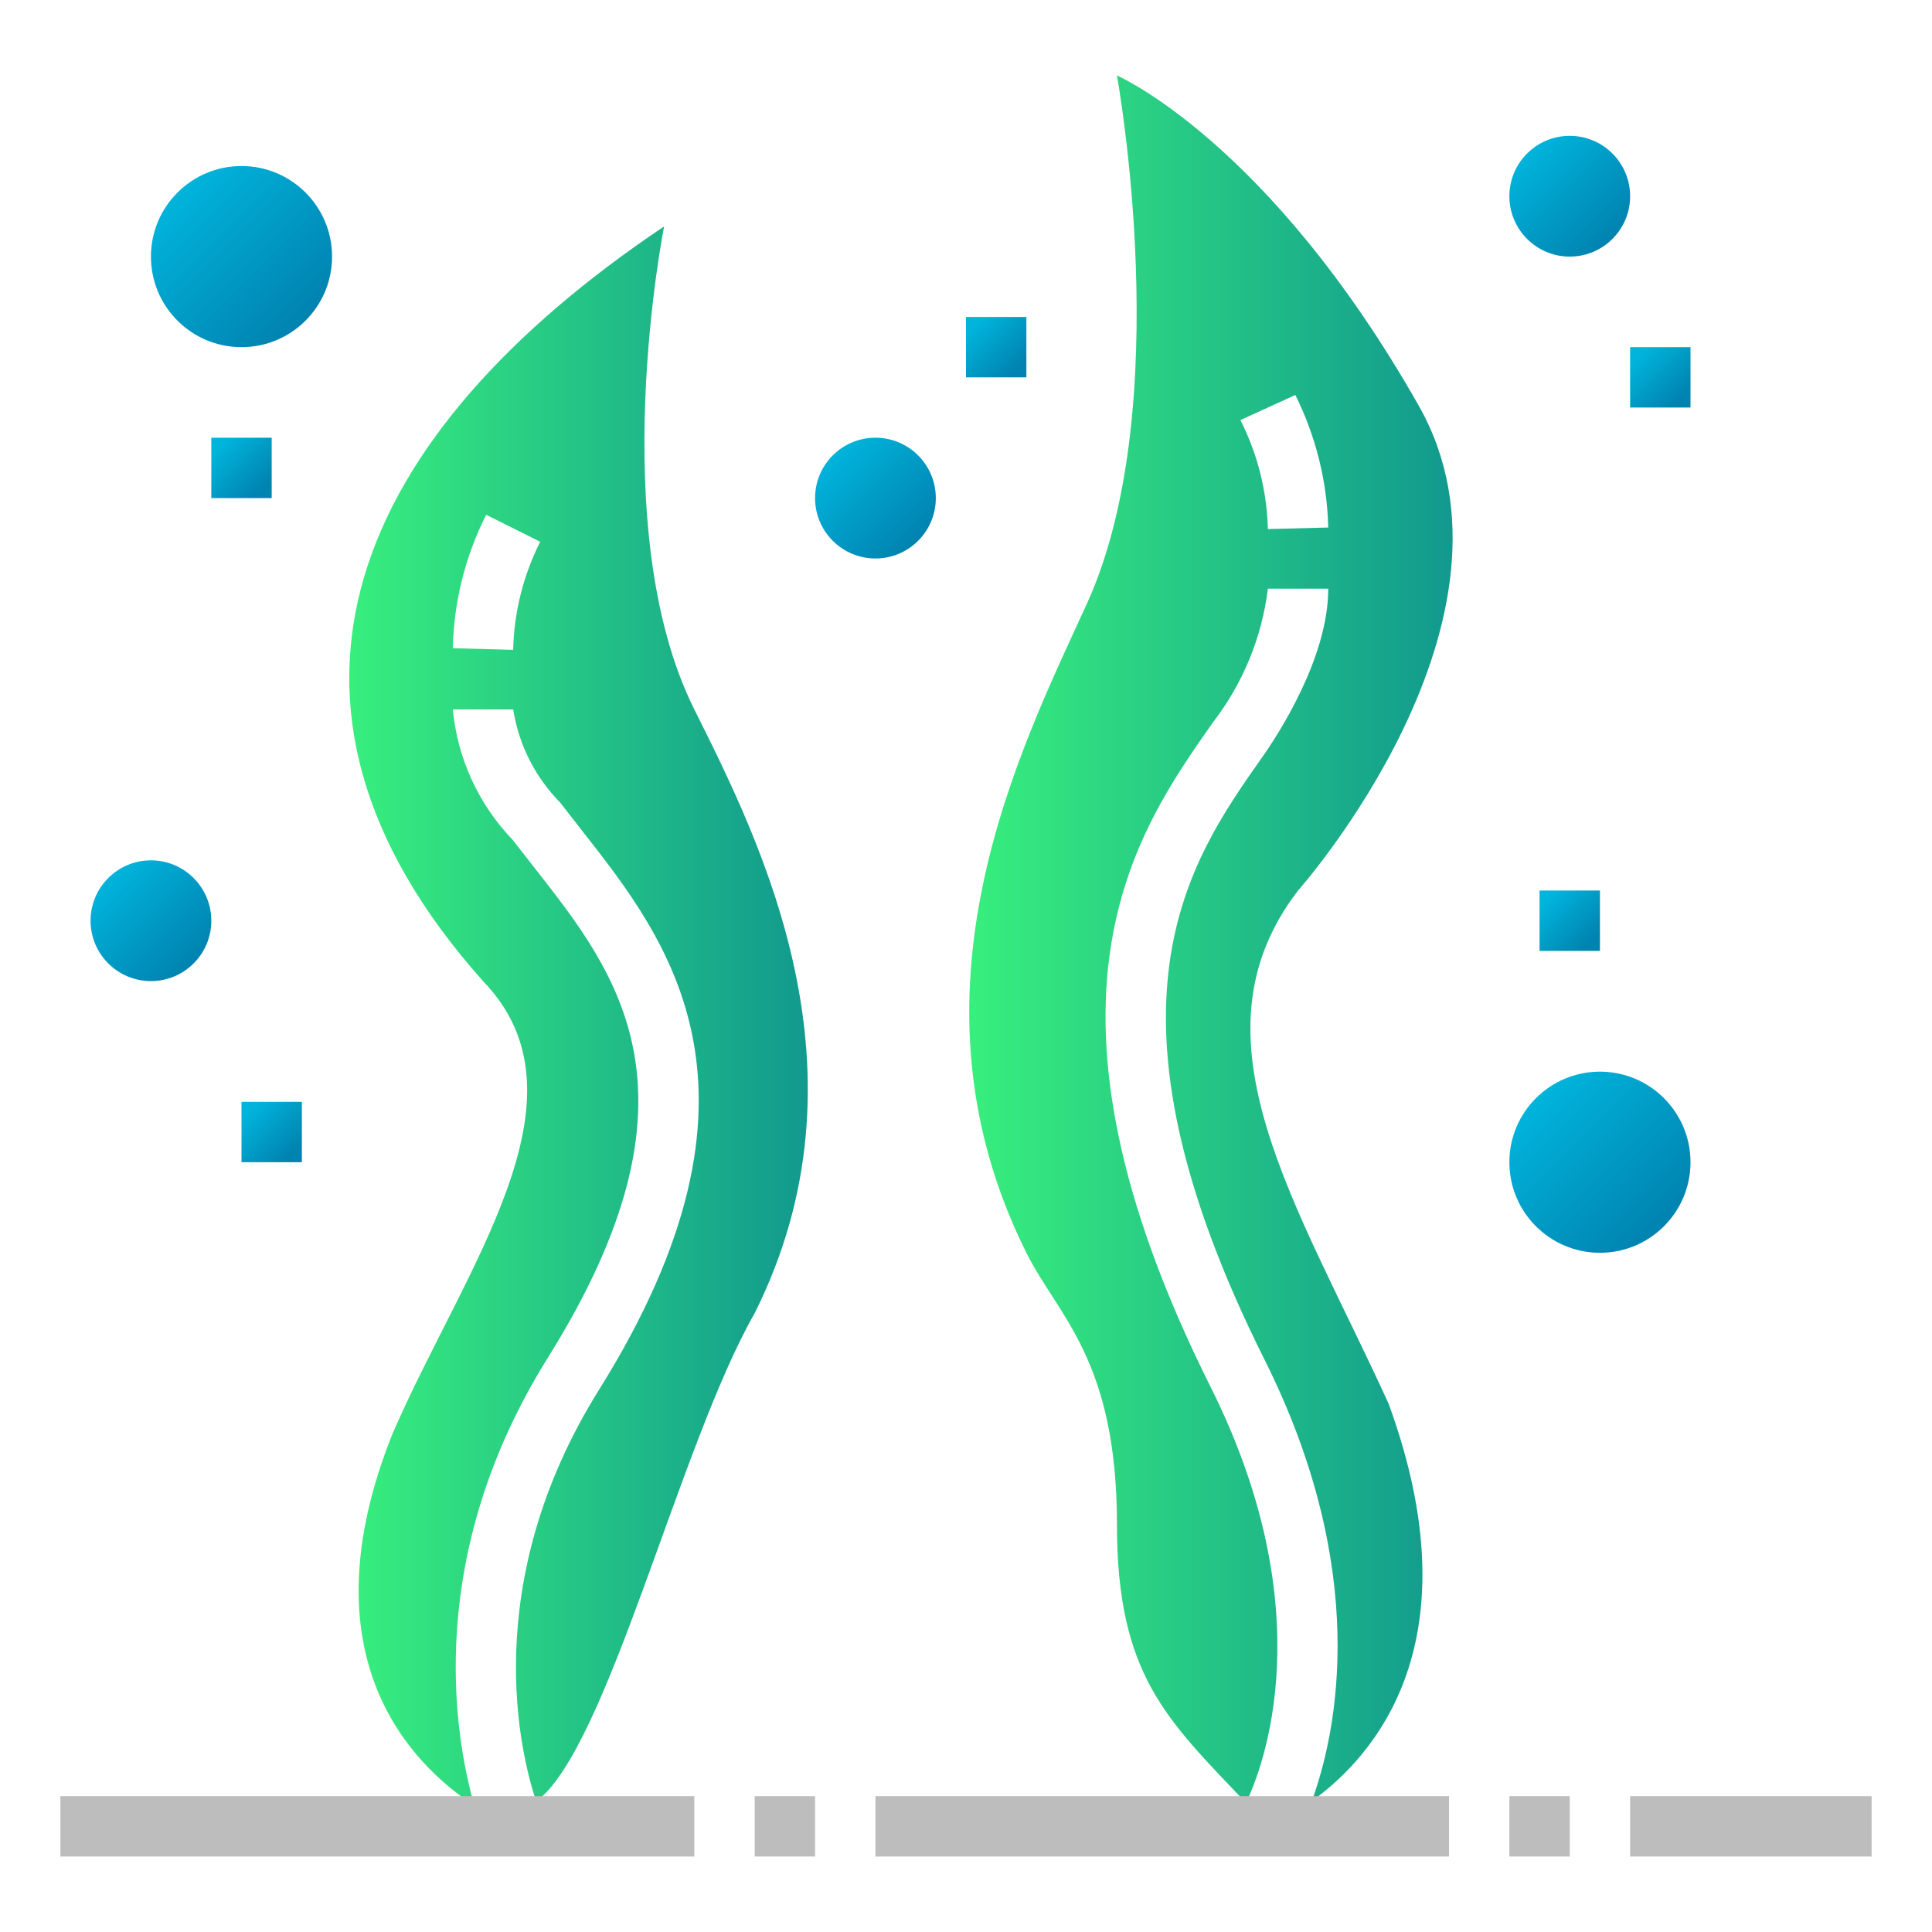
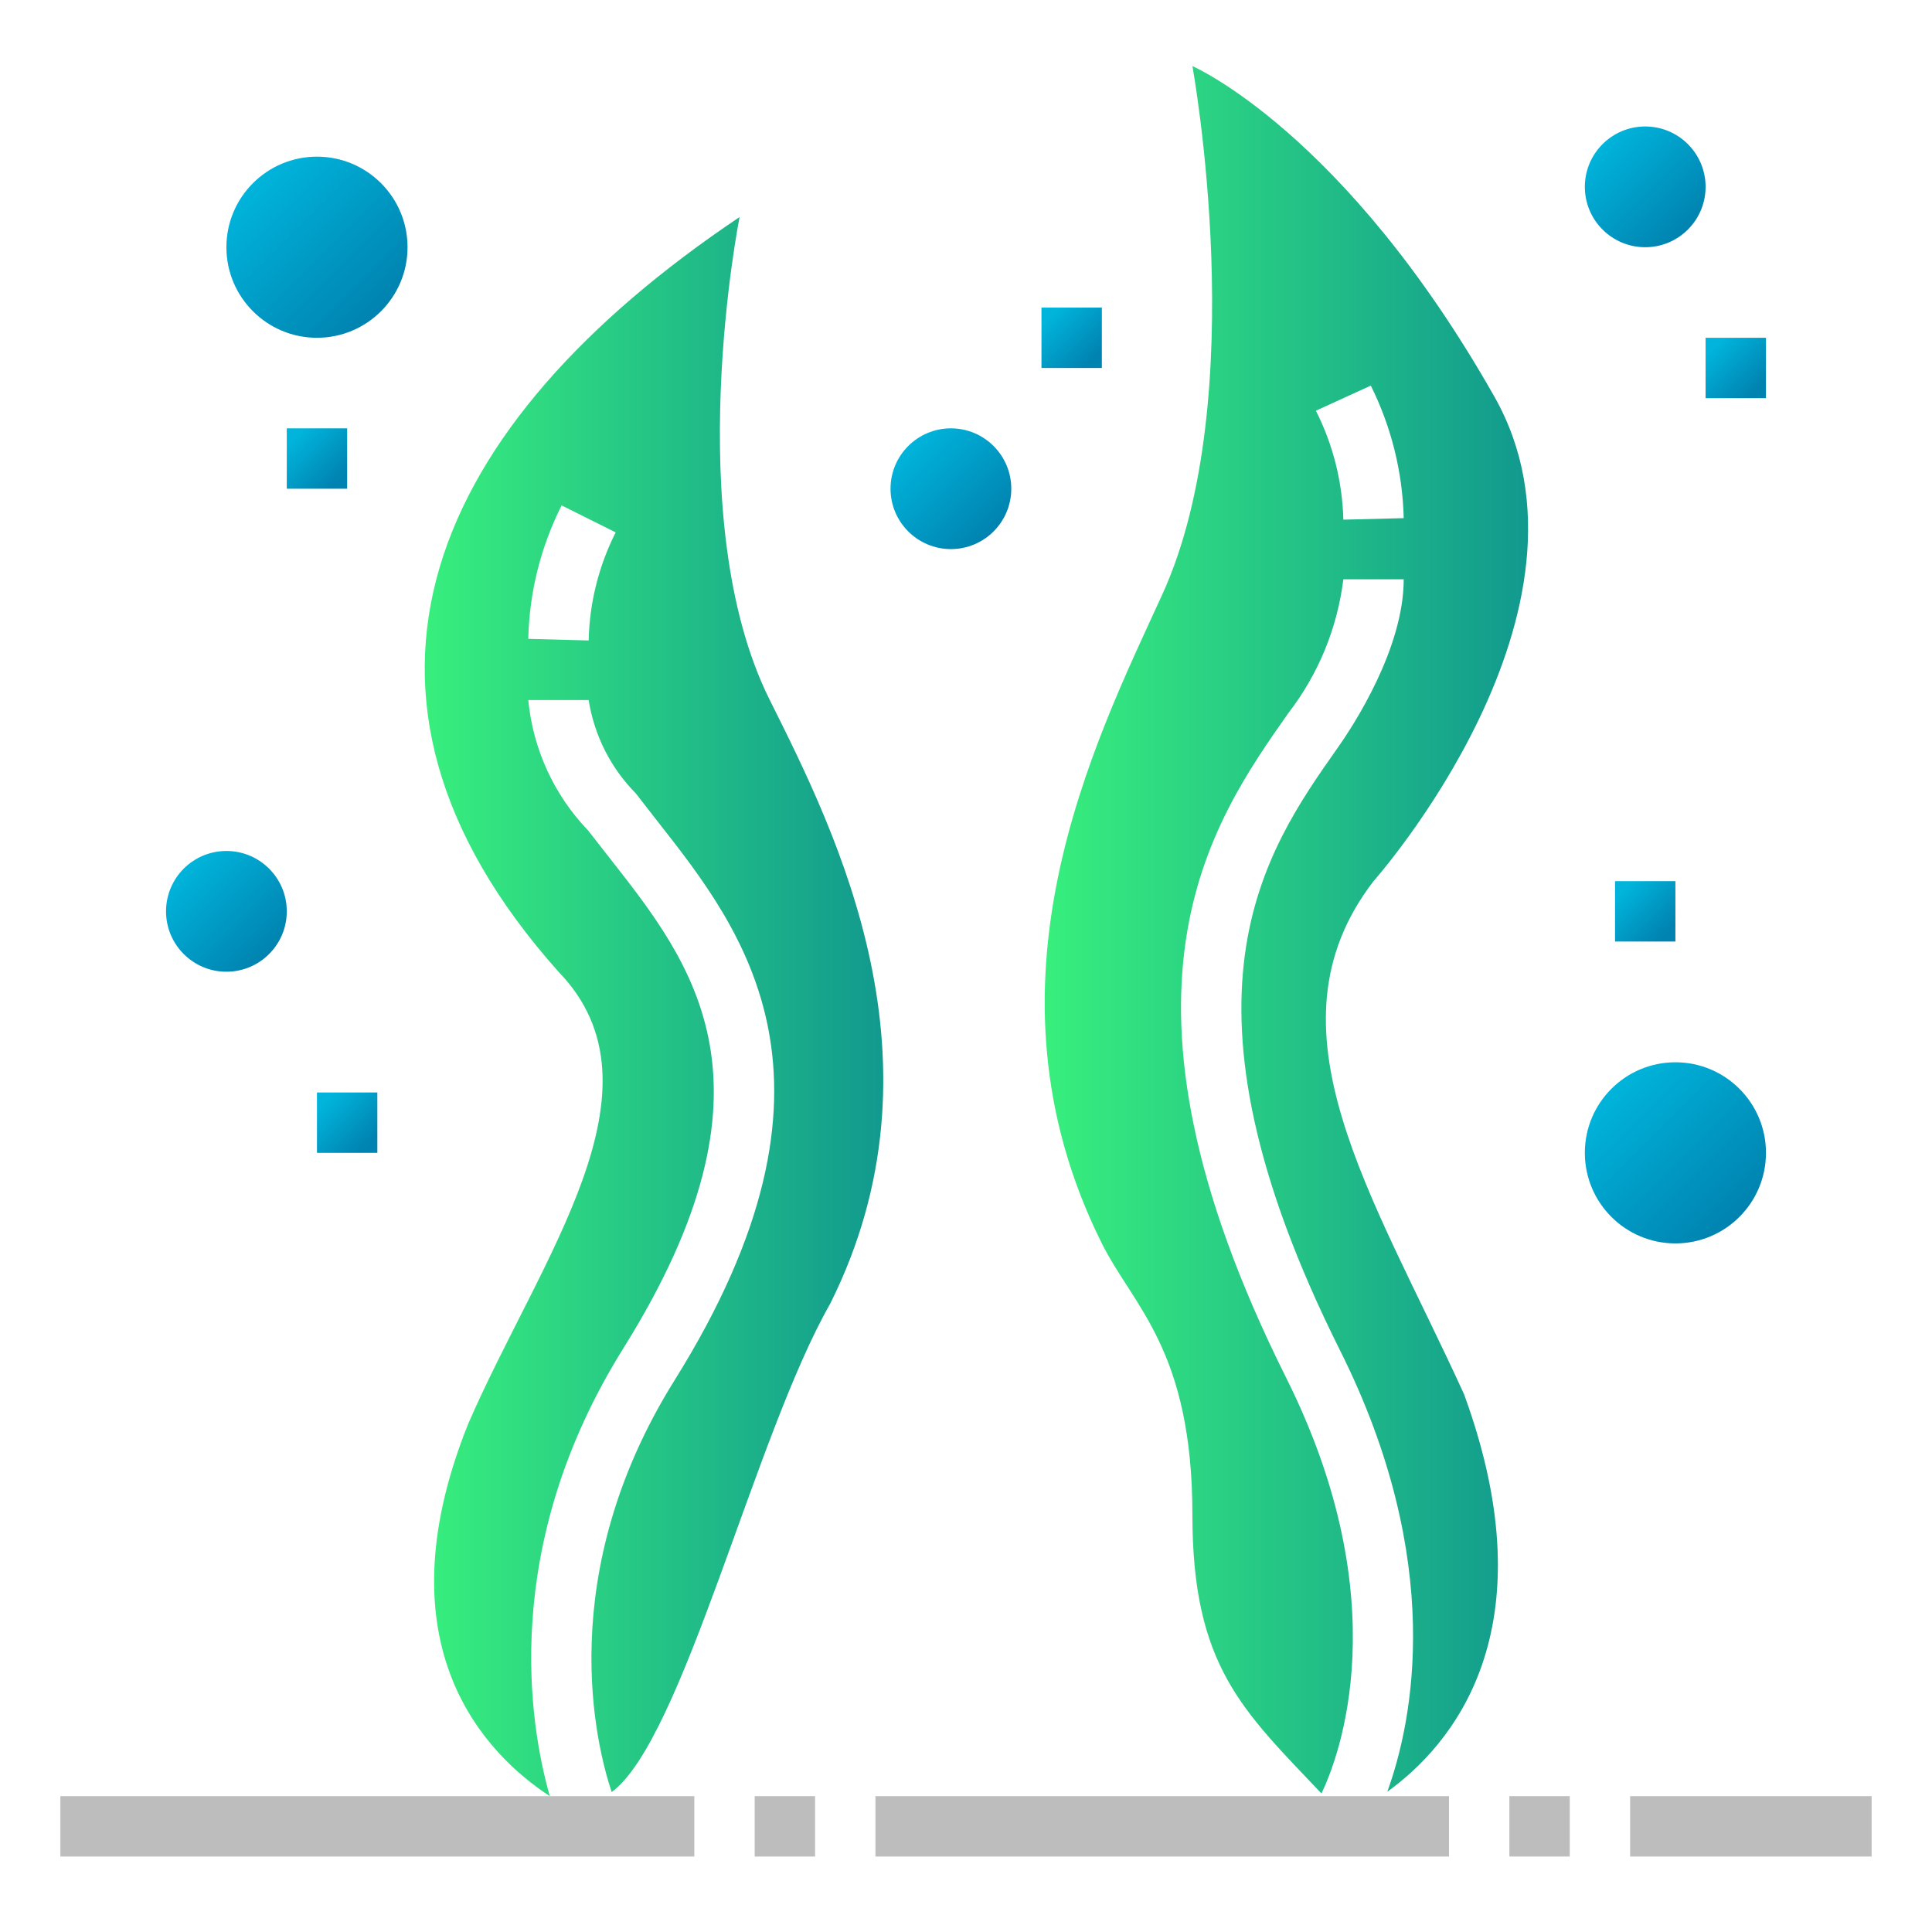
<svg xmlns="http://www.w3.org/2000/svg" style="isolation:isolate" viewBox="0 0 512 512" width="512pt" height="512pt">
  <defs>
-     <clipPath id="_clipPath_FPBMWX1pZCh3MjWXIFQhWUW90eHmdkBq">
+     <clipPath id="_clipPath_4NfAKqNIcGE4Pq7cCVoaABaRvmeTS3b3">
      <rect width="512" height="512" />
    </clipPath>
  </defs>
-   <g clip-path="url(#_clipPath_FPBMWX1pZCh3MjWXIFQhWUW90eHmdkBq)">
-     <linearGradient id="_lgradient_0" x1="0" y1="0.5" x2="1" y2="0.5" gradientTransform="matrix(121.518,0,0,418.484,92.557,60)" gradientUnits="userSpaceOnUse">
-       <stop offset="0%" stop-opacity="1" style="stop-color:rgb(56,239,125)" />
-       <stop offset="100%" stop-opacity="1" style="stop-color:rgb(17,153,142)" />
-     </linearGradient>
-     <path d=" M 125.705 478.484 C 109.067 467.593 80.379 439.054 104 380 C 123.041 335.985 158 291 128 260 C 62 186 94 115 176 60 C 176 60 160 140 184 188 C 201.887 223.777 232 284 200 348 C 180 383 160.958 463.545 142.103 477.397 L 142.103 477.397 C 137.966 465.058 126.559 419.795 158.785 368.238 C 208.313 288.961 177.078 249.199 154.266 220.16 L 148.488 212.734 C 141.84 206 137.473 197.348 136 188 L 120 188 C 121.234 200.988 126.828 213.176 135.871 222.586 L 141.688 230.031 C 163.77 258.16 188.801 290.031 145.215 359.762 C 112.353 412.339 120.322 459.581 125.705 478.484 Z  M 136 172.215 L 120 171.785 C 120.273 159.484 123.293 147.402 128.84 136.426 L 143.16 143.574 C 138.664 152.469 136.219 162.254 136 172.215 L 136 172.215 Z " fill-rule="evenodd" fill="url(#_lgradient_0)" />
-     <linearGradient id="_lgradient_1" x1="0" y1="0.5" x2="1" y2="0.5" gradientTransform="matrix(128.1,0,0,457.77,256.86,20)" gradientUnits="userSpaceOnUse">
-       <stop offset="0%" stop-opacity="1" style="stop-color:rgb(56,239,125)" />
-       <stop offset="100%" stop-opacity="1" style="stop-color:rgb(17,153,142)" />
-     </linearGradient>
-     <path d=" M 347.646 477.314 C 364.415 465.243 390.996 434.911 368 372 C 343.738 318.805 314 275 344 236 C 344 236 408 164 376 107.543 C 336.223 37.383 296 20 296 20 C 296 20 312 107.543 288 160.07 C 270.113 199.199 237.602 263.113 272 332 C 280.367 348.762 296 360.223 296 404 C 296 444.131 309.446 455.841 330.198 477.77 C 334.726 468.379 350.68 427.264 320.84 367.594 C 269.594 265.098 300.84 220.754 321.465 191.406 C 329.395 181.121 334.414 168.891 336 156 L 352 156 C 352 174.398 338.641 194.793 334.535 200.609 C 314.977 228.398 288.137 266.473 335.16 360.426 C 363.142 416.399 354.425 458.617 347.646 477.314 Z  M 336 140.199 C 335.746 130.156 333.262 120.293 328.727 111.328 L 343.273 104.672 C 348.719 115.602 351.699 127.594 352 139.801 L 336 140.199 L 336 140.199 Z " fill-rule="evenodd" fill="url(#_lgradient_1)" />
-     <path d=" M 16 476 L 184 476 L 184 492 L 16 492 L 16 476 L 16 476 L 16 476 L 16 476 Z  M 200 476 L 216 476 L 216 492 L 200 492 L 200 476 L 200 476 L 200 476 L 200 476 Z  M 232 476 L 384 476 L 384 492 L 232 492 L 232 476 L 232 476 L 232 476 Z  M 400 476 L 416 476 L 416 492 L 400 492 L 400 476 L 400 476 Z  M 432 476 L 496 476 L 496 492 L 432 492 L 432 476 Z " fill-rule="evenodd" fill="rgb(189,189,189)" />
-     <g>
-       <linearGradient id="_lgradient_2" x1="0.146" y1="0.146" x2="0.854" y2="0.854" gradientTransform="matrix(32,0,0,32,216,116)" gradientUnits="userSpaceOnUse">
-         <stop offset="0%" stop-opacity="1" style="stop-color:rgb(0,180,219)" />
-         <stop offset="98.696%" stop-opacity="1" style="stop-color:rgb(0,131,176)" />
-       </linearGradient>
-       <path d=" M 248 132 C 248 140.836 240.836 148 232 148 C 223.164 148 216 140.836 216 132 C 216 123.164 223.164 116 232 116 C 240.836 116 248 123.164 248 132 Z " fill="url(#_lgradient_2)" />
-       <linearGradient id="_lgradient_3" x1="0.146" y1="0.146" x2="0.854" y2="0.854" gradientTransform="matrix(32,0,0,32,400,36)" gradientUnits="userSpaceOnUse">
-         <stop offset="0%" stop-opacity="1" style="stop-color:rgb(0,180,219)" />
-         <stop offset="98.696%" stop-opacity="1" style="stop-color:rgb(0,131,176)" />
-       </linearGradient>
-       <path d=" M 432 52 C 432 60.836 424.836 68 416 68 C 407.164 68 400 60.836 400 52 C 400 43.164 407.164 36 416 36 C 424.836 36 432 43.164 432 52 Z " fill="url(#_lgradient_3)" />
-       <linearGradient id="_lgradient_4" x1="0.146" y1="0.146" x2="0.854" y2="0.854" gradientTransform="matrix(48,0,0,48,400,284)" gradientUnits="userSpaceOnUse">
-         <stop offset="0%" stop-opacity="1" style="stop-color:rgb(0,180,219)" />
-         <stop offset="98.696%" stop-opacity="1" style="stop-color:rgb(0,131,176)" />
-       </linearGradient>
-       <path d=" M 448 308 C 448 321.254 437.254 332 424 332 C 410.746 332 400 321.254 400 308 C 400 294.746 410.746 284 424 284 C 437.254 284 448 294.746 448 308 Z " fill="url(#_lgradient_4)" />
-       <linearGradient id="_lgradient_5" x1="0.146" y1="0.146" x2="0.854" y2="0.854" gradientTransform="matrix(48,0,0,48,40,44)" gradientUnits="userSpaceOnUse">
-         <stop offset="0%" stop-opacity="1" style="stop-color:rgb(0,180,219)" />
-         <stop offset="98.696%" stop-opacity="1" style="stop-color:rgb(0,131,176)" />
-       </linearGradient>
-       <path d=" M 88 68 C 88 81.254 77.254 92 64 92 C 50.746 92 40 81.254 40 68 C 40 54.746 50.746 44 64 44 C 77.254 44 88 54.746 88 68 Z " fill="url(#_lgradient_5)" />
-       <linearGradient id="_lgradient_6" x1="0.146" y1="0.146" x2="0.854" y2="0.854" gradientTransform="matrix(32,0,0,32,24,228)" gradientUnits="userSpaceOnUse">
-         <stop offset="0%" stop-opacity="1" style="stop-color:rgb(0,180,219)" />
-         <stop offset="98.696%" stop-opacity="1" style="stop-color:rgb(0,131,176)" />
-       </linearGradient>
-       <path d=" M 56 244 C 56 252.836 48.836 260 40 260 C 31.164 260 24 252.836 24 244 C 24 235.164 31.164 228 40 228 C 48.836 228 56 235.164 56 244 Z " fill="url(#_lgradient_6)" />
-       <linearGradient id="_lgradient_7" x1="0.146" y1="0.146" x2="0.854" y2="0.854" gradientTransform="matrix(16,0,0,16,64,292)" gradientUnits="userSpaceOnUse">
-         <stop offset="0%" stop-opacity="1" style="stop-color:rgb(0,180,219)" />
-         <stop offset="98.696%" stop-opacity="1" style="stop-color:rgb(0,131,176)" />
-       </linearGradient>
-       <path d=" M 64 292 L 80 292 L 80 308 L 64 308 L 64 292 Z " fill="url(#_lgradient_7)" />
-       <linearGradient id="_lgradient_8" x1="0.146" y1="0.146" x2="0.854" y2="0.854" gradientTransform="matrix(16,0,0,16,408,236)" gradientUnits="userSpaceOnUse">
-         <stop offset="0%" stop-opacity="1" style="stop-color:rgb(0,180,219)" />
-         <stop offset="98.696%" stop-opacity="1" style="stop-color:rgb(0,131,176)" />
-       </linearGradient>
-       <path d=" M 408 236 L 424 236 L 424 252 L 408 252 L 408 236 Z " fill="url(#_lgradient_8)" />
-       <linearGradient id="_lgradient_9" x1="0.146" y1="0.146" x2="0.854" y2="0.854" gradientTransform="matrix(16,0,0,16,256,84)" gradientUnits="userSpaceOnUse">
-         <stop offset="0%" stop-opacity="1" style="stop-color:rgb(0,180,219)" />
-         <stop offset="98.696%" stop-opacity="1" style="stop-color:rgb(0,131,176)" />
-       </linearGradient>
-       <path d=" M 256 84 L 272 84 L 272 100 L 256 100 L 256 84 Z " fill="url(#_lgradient_9)" />
-       <linearGradient id="_lgradient_10" x1="0.146" y1="0.146" x2="0.854" y2="0.854" gradientTransform="matrix(16,0,0,16,56,116)" gradientUnits="userSpaceOnUse">
-         <stop offset="0%" stop-opacity="1" style="stop-color:rgb(0,180,219)" />
-         <stop offset="98.696%" stop-opacity="1" style="stop-color:rgb(0,131,176)" />
-       </linearGradient>
-       <path d=" M 56 116 L 72 116 L 72 132 L 56 132 L 56 116 Z " fill="url(#_lgradient_10)" />
-       <linearGradient id="_lgradient_11" x1="0.146" y1="0.146" x2="0.854" y2="0.854" gradientTransform="matrix(16,0,0,16,432,92)" gradientUnits="userSpaceOnUse">
-         <stop offset="0%" stop-opacity="1" style="stop-color:rgb(0,180,219)" />
-         <stop offset="98.696%" stop-opacity="1" style="stop-color:rgb(0,131,176)" />
-       </linearGradient>
-       <path d=" M 432 92 L 448 92 L 448 108 L 432 108 L 432 92 Z " fill="url(#_lgradient_11)" />
+   <g clip-path="url(#_clipPath_4NfAKqNIcGE4Pq7cCVoaABaRvmeTS3b3)">
+     <clipPath id="_clipPath_GTnxjYGzCKkthjtJR3k4JAdn5XjyA7Ul">
+       <rect x="0" y="0" width="512" height="512" transform="matrix(1,0,0,1,0,0)" fill="rgb(255,255,255)" />
+     </clipPath>
+     <g clip-path="url(#_clipPath_GTnxjYGzCKkthjtJR3k4JAdn5XjyA7Ul)">
+       <g>
+         <linearGradient id="_lgradient_0" x1="-0" y1="0.5" x2="1" y2="0.5" gradientTransform="matrix(121.518,0,0,418.484,112.557,57.516)" gradientUnits="userSpaceOnUse">
+           <stop offset="0%" stop-opacity="1" style="stop-color:rgb(56,239,125)" />
+           <stop offset="100%" stop-opacity="1" style="stop-color:rgb(17,153,142)" />
+         </linearGradient>
+         <path d=" M 145.705 476 C 129.067 465.109 100.379 436.57 124 377.516 C 143.041 333.501 178 288.516 148 257.516 C 82 183.516 114 112.516 196 57.516 C 196 57.516 180 137.516 204 185.516 C 221.887 221.293 252 281.516 220 345.516 C 200 380.516 180.958 461.061 162.103 474.913 L 162.103 474.913 C 157.966 462.574 146.559 417.311 178.785 365.754 C 228.313 286.477 197.078 246.715 174.266 217.676 L 168.488 210.25 C 161.84 203.516 157.473 194.864 156 185.516 L 140 185.516 C 141.234 198.504 146.828 210.692 155.871 220.102 L 161.688 227.547 C 183.77 255.676 208.801 287.547 165.215 357.278 C 132.353 409.855 140.322 457.097 145.705 476 Z  M 156 169.731 L 140 169.301 C 140.273 157 143.293 144.918 148.84 133.942 L 163.16 141.09 C 158.664 149.985 156.219 159.77 156 169.731 L 156 169.731 Z " fill-rule="evenodd" fill="url(#_lgradient_0)" />
+         <linearGradient id="_lgradient_1" x1="-0" y1="0.5" x2="1" y2="0.5" gradientTransform="matrix(128.099,0,0,457.77,276.861,17.516)" gradientUnits="userSpaceOnUse">
+           <stop offset="0%" stop-opacity="1" style="stop-color:rgb(56,239,125)" />
+           <stop offset="100%" stop-opacity="1" style="stop-color:rgb(17,153,142)" />
+         </linearGradient>
+         <path d=" M 367.646 474.83 C 384.415 462.759 410.996 432.427 388 369.516 C 363.738 316.321 334 272.516 364 233.516 C 364 233.516 428 161.516 396 105.059 C 356.223 34.899 316 17.516 316 17.516 C 316 17.516 332 105.059 308 157.586 C 290.113 196.715 257.602 260.629 292 329.516 C 300.367 346.278 316 357.739 316 401.516 C 316 441.647 329.446 453.357 350.198 475.286 C 354.726 465.895 370.68 424.78 340.84 365.11 C 289.594 262.614 320.84 218.27 341.465 188.922 C 349.395 178.637 354.414 166.407 356 153.516 L 372 153.516 C 372 171.914 358.641 192.309 354.535 198.125 C 334.977 225.914 308.137 263.989 355.16 357.942 C 383.142 413.915 374.425 456.133 367.646 474.83 Z  M 356 137.715 C 355.746 127.672 353.262 117.809 348.727 108.844 L 363.273 102.188 C 368.719 113.118 371.699 125.11 372 137.317 L 356 137.715 L 356 137.715 Z " fill-rule="evenodd" fill="url(#_lgradient_1)" />
+         <path d=" M 16 476 L 184 476 L 184 492 L 16 492 L 16 476 L 16 476 L 16 476 L 16 476 L 16 476 Z  M 200 476 L 216 476 L 216 492 L 200 492 L 200 476 L 200 476 L 200 476 L 200 476 L 200 476 Z  M 232 476 L 384 476 L 384 492 L 232 492 L 232 476 L 232 476 L 232 476 L 232 476 Z  M 400 476 L 416 476 L 416 492 L 400 492 L 400 476 L 400 476 L 400 476 Z  M 432 476 L 496 476 L 496 492 L 432 492 L 432 476 L 432 476 Z " fill-rule="evenodd" fill="rgb(189,189,189)" />
+         <g>
+           <linearGradient id="_lgradient_2" x1="0.146" y1="0.146" x2="0.854" y2="0.854" gradientTransform="matrix(32,0,0,32,236,113.516)" gradientUnits="userSpaceOnUse">
+             <stop offset="0%" stop-opacity="1" style="stop-color:rgb(0,180,219)" />
+             <stop offset="98.696%" stop-opacity="1" style="stop-color:rgb(0,131,176)" />
+           </linearGradient>
+           <path d=" M 268 129.516 C 268 138.352 260.836 145.516 252 145.516 C 243.164 145.516 236 138.352 236 129.516 C 236 120.68 243.164 113.516 252 113.516 C 260.836 113.516 268 120.68 268 129.516 Z " fill="url(#_lgradient_2)" />
+           <linearGradient id="_lgradient_3" x1="0.146" y1="0.146" x2="0.854" y2="0.854" gradientTransform="matrix(32,0,0,32,420,33.516)" gradientUnits="userSpaceOnUse">
+             <stop offset="0%" stop-opacity="1" style="stop-color:rgb(0,180,219)" />
+             <stop offset="98.696%" stop-opacity="1" style="stop-color:rgb(0,131,176)" />
+           </linearGradient>
+           <path d=" M 452 49.516 C 452 58.352 444.836 65.516 436 65.516 C 427.164 65.516 420 58.352 420 49.516 C 420 40.68 427.164 33.516 436 33.516 C 444.836 33.516 452 40.68 452 49.516 Z " fill="url(#_lgradient_3)" />
+           <linearGradient id="_lgradient_4" x1="0.146" y1="0.146" x2="0.854" y2="0.854" gradientTransform="matrix(48,0,0,48,420,281.516)" gradientUnits="userSpaceOnUse">
+             <stop offset="0%" stop-opacity="1" style="stop-color:rgb(0,180,219)" />
+             <stop offset="98.696%" stop-opacity="1" style="stop-color:rgb(0,131,176)" />
+           </linearGradient>
+           <path d=" M 468 305.516 C 468 318.77 457.254 329.516 444 329.516 C 430.746 329.516 420 318.77 420 305.516 C 420 292.262 430.746 281.516 444 281.516 C 457.254 281.516 468 292.262 468 305.516 Z " fill="url(#_lgradient_4)" />
+           <linearGradient id="_lgradient_5" x1="0.146" y1="0.146" x2="0.854" y2="0.854" gradientTransform="matrix(48,0,0,48,60,41.516)" gradientUnits="userSpaceOnUse">
+             <stop offset="0%" stop-opacity="1" style="stop-color:rgb(0,180,219)" />
+             <stop offset="98.696%" stop-opacity="1" style="stop-color:rgb(0,131,176)" />
+           </linearGradient>
+           <path d=" M 108 65.516 C 108 78.77 97.254 89.516 84 89.516 C 70.746 89.516 60 78.77 60 65.516 C 60 52.262 70.746 41.516 84 41.516 C 97.254 41.516 108 52.262 108 65.516 Z " fill="url(#_lgradient_5)" />
+           <linearGradient id="_lgradient_6" x1="0.146" y1="0.146" x2="0.854" y2="0.854" gradientTransform="matrix(32,0,0,32,44,225.516)" gradientUnits="userSpaceOnUse">
+             <stop offset="0%" stop-opacity="1" style="stop-color:rgb(0,180,219)" />
+             <stop offset="98.696%" stop-opacity="1" style="stop-color:rgb(0,131,176)" />
+           </linearGradient>
+           <path d=" M 76 241.516 C 76 250.352 68.836 257.516 60 257.516 C 51.164 257.516 44 250.352 44 241.516 C 44 232.68 51.164 225.516 60 225.516 C 68.836 225.516 76 232.68 76 241.516 Z " fill="url(#_lgradient_6)" />
+           <linearGradient id="_lgradient_7" x1="0.146" y1="0.146" x2="0.854" y2="0.854" gradientTransform="matrix(16,0,0,16,84,289.516)" gradientUnits="userSpaceOnUse">
+             <stop offset="0%" stop-opacity="1" style="stop-color:rgb(0,180,219)" />
+             <stop offset="98.696%" stop-opacity="1" style="stop-color:rgb(0,131,176)" />
+           </linearGradient>
+           <path d=" M 84 289.516 L 100 289.516 L 100 305.516 L 84 305.516 L 84 289.516 Z " fill="url(#_lgradient_7)" />
+           <linearGradient id="_lgradient_8" x1="0.146" y1="0.146" x2="0.854" y2="0.854" gradientTransform="matrix(16,0,0,16,428,233.516)" gradientUnits="userSpaceOnUse">
+             <stop offset="0%" stop-opacity="1" style="stop-color:rgb(0,180,219)" />
+             <stop offset="98.696%" stop-opacity="1" style="stop-color:rgb(0,131,176)" />
+           </linearGradient>
+           <path d=" M 428 233.516 L 444 233.516 L 444 249.516 L 428 249.516 L 428 233.516 Z " fill="url(#_lgradient_8)" />
+           <linearGradient id="_lgradient_9" x1="0.146" y1="0.146" x2="0.854" y2="0.854" gradientTransform="matrix(16,0,0,16,276,81.516)" gradientUnits="userSpaceOnUse">
+             <stop offset="0%" stop-opacity="1" style="stop-color:rgb(0,180,219)" />
+             <stop offset="98.696%" stop-opacity="1" style="stop-color:rgb(0,131,176)" />
+           </linearGradient>
+           <path d=" M 276 81.516 L 292 81.516 L 292 97.516 L 276 97.516 L 276 81.516 Z " fill="url(#_lgradient_9)" />
+           <linearGradient id="_lgradient_10" x1="0.146" y1="0.146" x2="0.854" y2="0.854" gradientTransform="matrix(16,0,0,16,76,113.516)" gradientUnits="userSpaceOnUse">
+             <stop offset="0%" stop-opacity="1" style="stop-color:rgb(0,180,219)" />
+             <stop offset="98.696%" stop-opacity="1" style="stop-color:rgb(0,131,176)" />
+           </linearGradient>
+           <path d=" M 76 113.516 L 92 113.516 L 92 129.516 L 76 129.516 L 76 113.516 Z " fill="url(#_lgradient_10)" />
+           <linearGradient id="_lgradient_11" x1="0.146" y1="0.146" x2="0.854" y2="0.854" gradientTransform="matrix(16,0,0,16,452,89.516)" gradientUnits="userSpaceOnUse">
+             <stop offset="0%" stop-opacity="1" style="stop-color:rgb(0,180,219)" />
+             <stop offset="98.696%" stop-opacity="1" style="stop-color:rgb(0,131,176)" />
+           </linearGradient>
+           <path d=" M 452 89.516 L 468 89.516 L 468 105.516 L 452 105.516 L 452 89.516 Z " fill="url(#_lgradient_11)" />
+         </g>
+       </g>
    </g>
  </g>
</svg>
